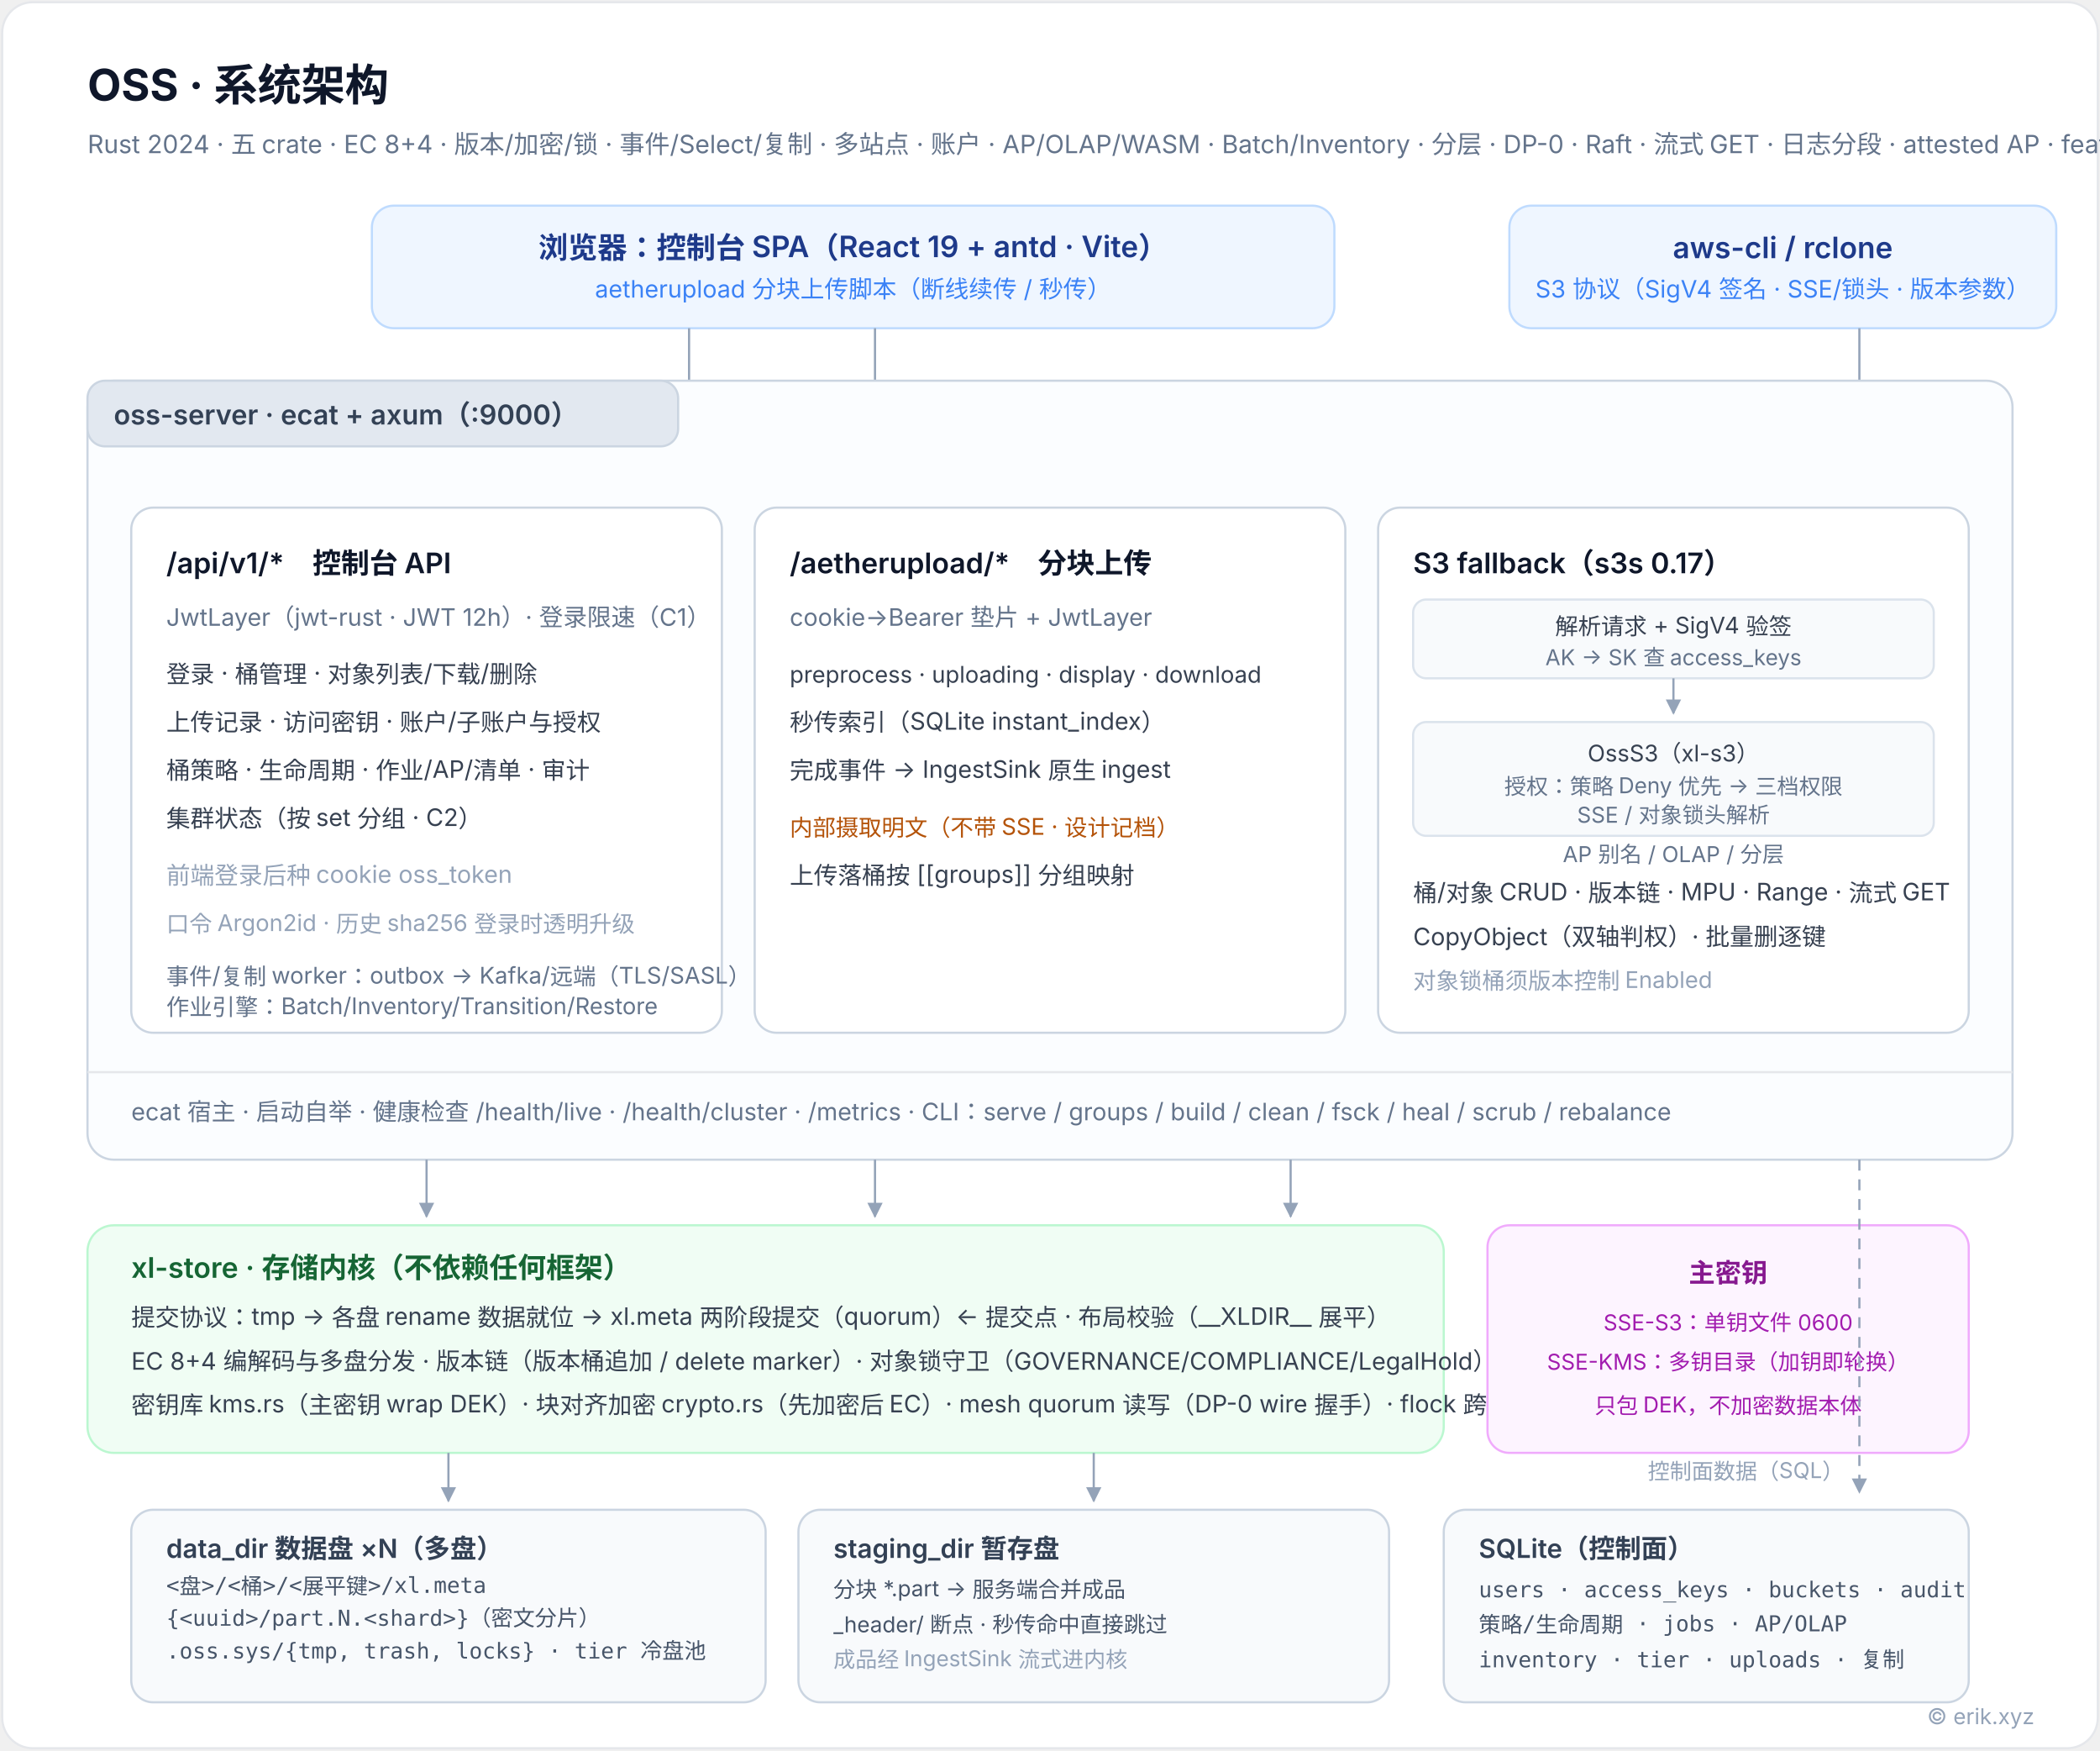
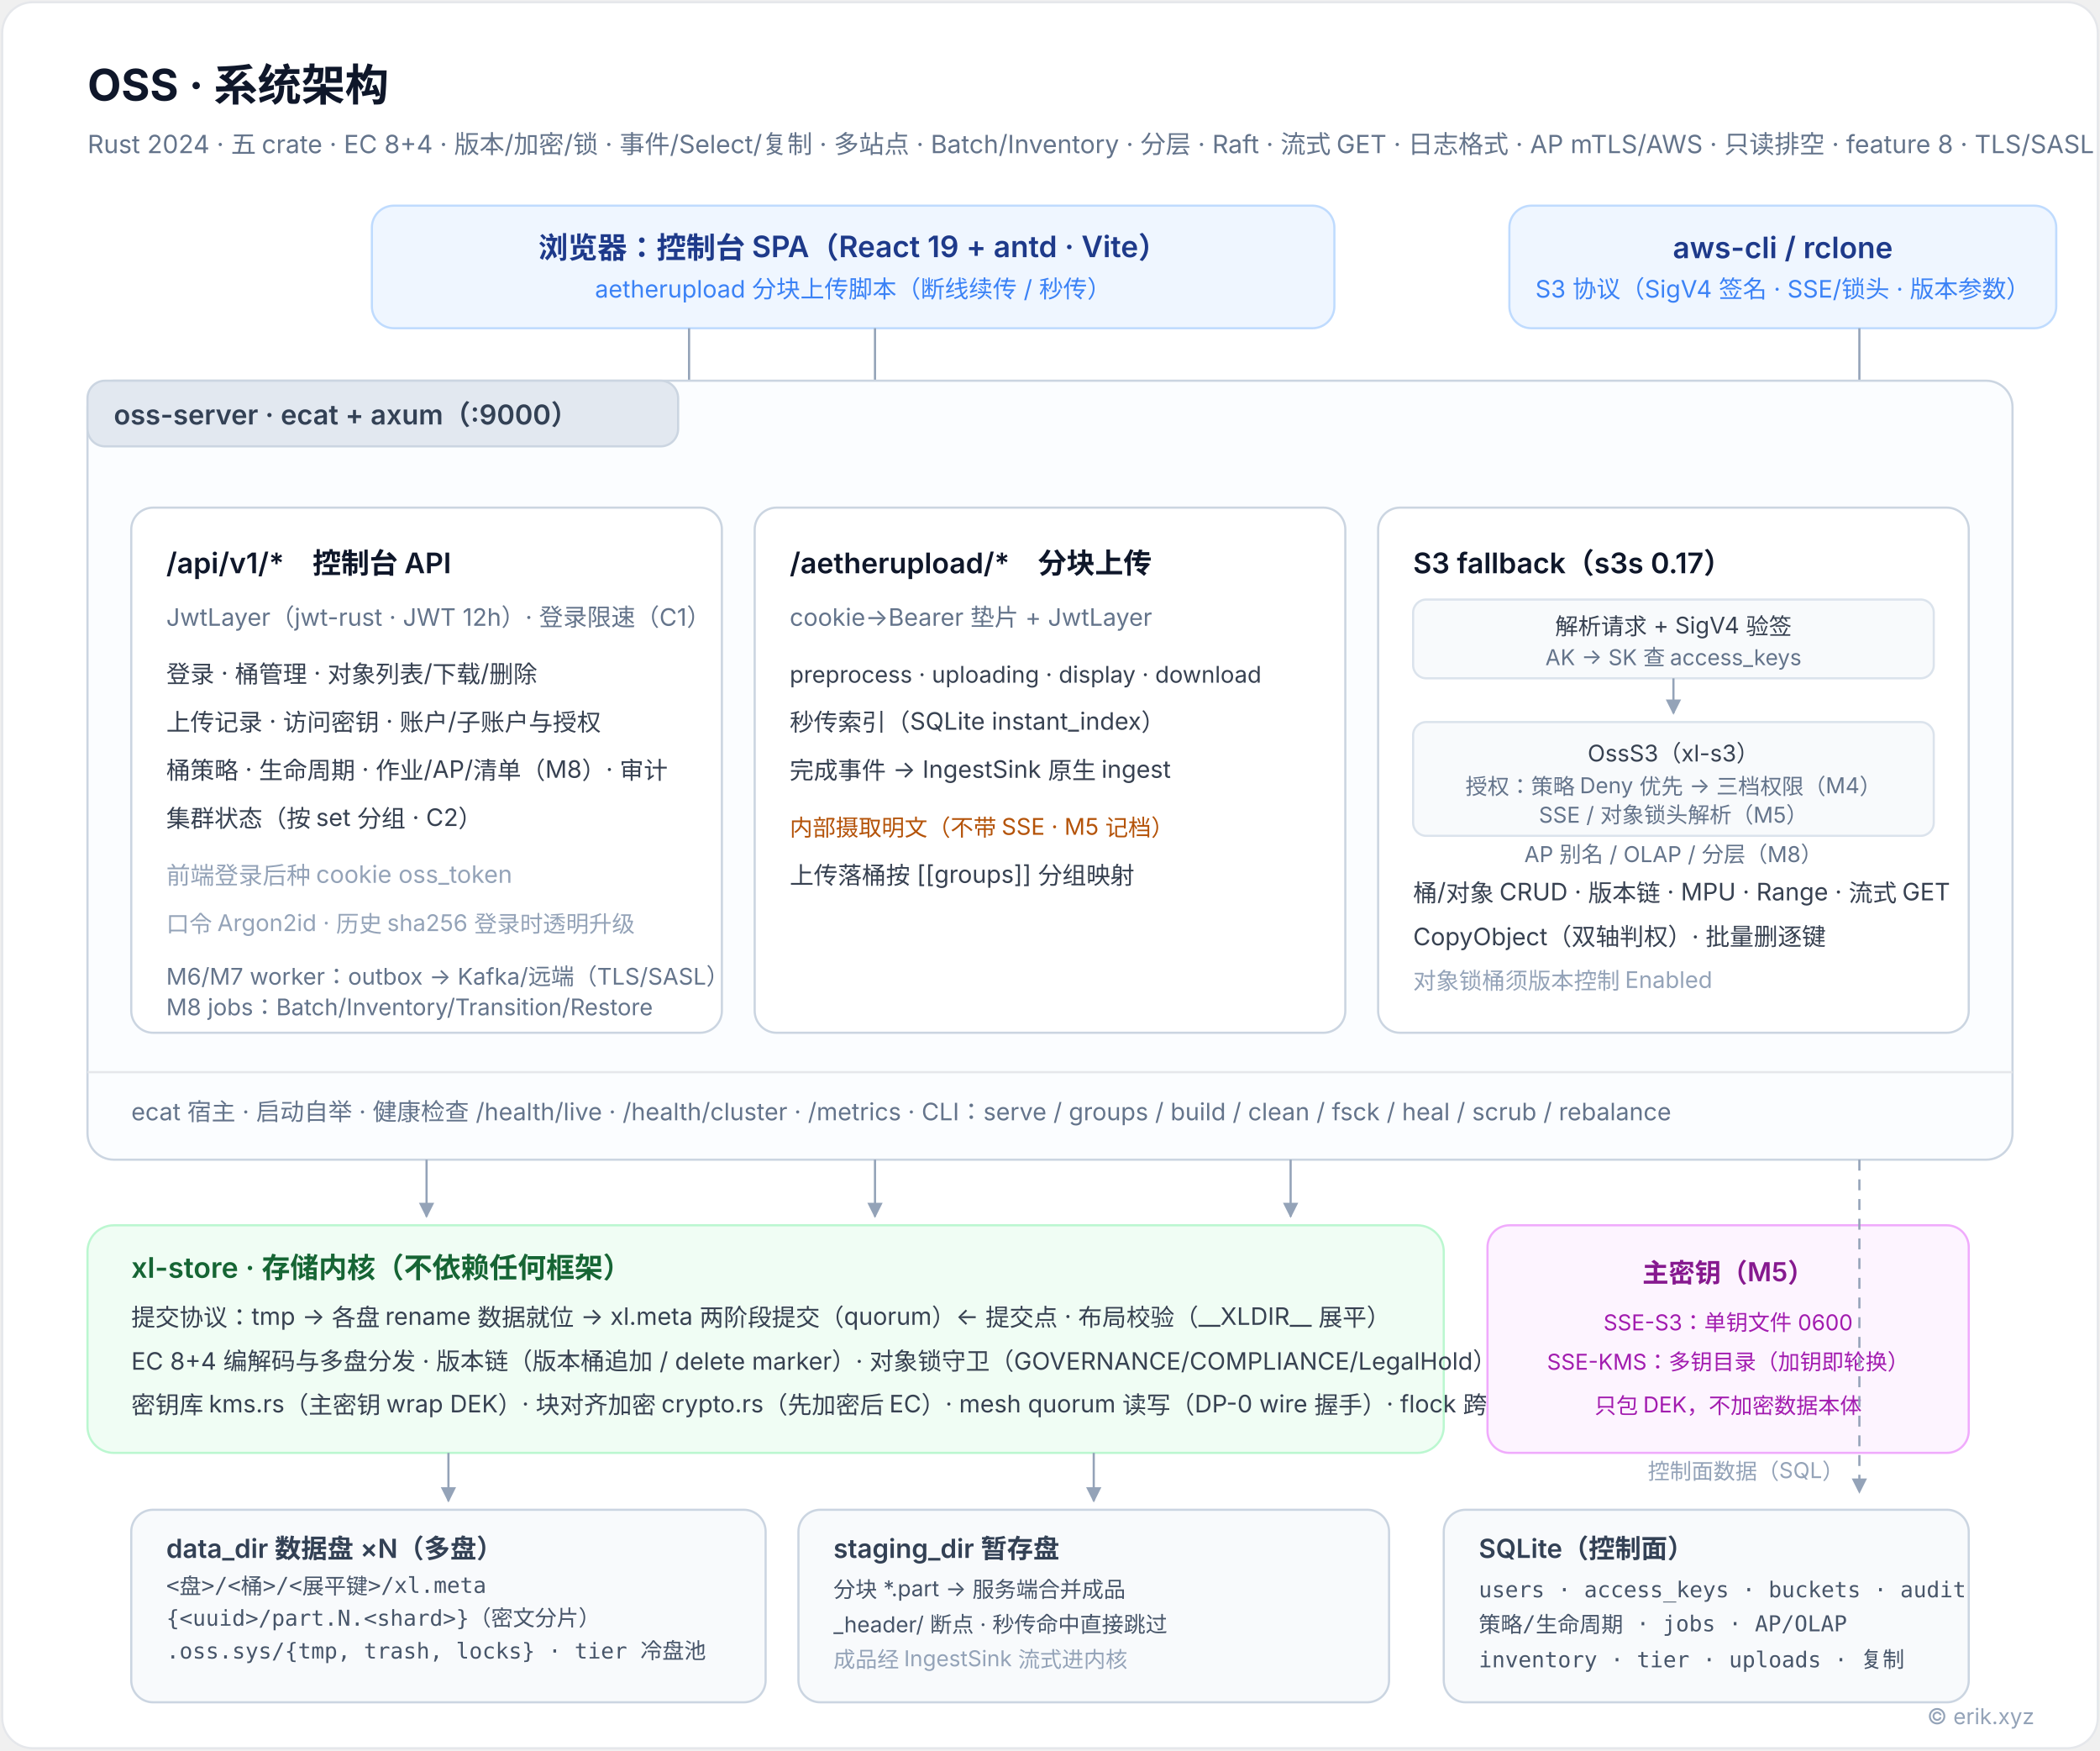
<svg xmlns="http://www.w3.org/2000/svg" viewBox="0 0 960 800" width="960" height="800" font-family="-apple-system, BlinkMacSystemFont, 'Segoe UI', 'Noto Sans SC', 'PingFang SC', 'Microsoft YaHei', sans-serif">
  <defs>
    <marker id="a" viewBox="0 0 10 10" refX="9" refY="5" markerWidth="7" markerHeight="7" orient="auto-start-reverse">
      <path d="M0,0 L10,5 L0,10 z" fill="#94a3b8" />
    </marker>
  </defs>
  <rect x="1" y="1" width="958" height="798" rx="14" fill="#ffffff" stroke="#e5e7eb" />
  <text x="40" y="46" font-size="20" font-weight="700" fill="#0f172a">OSS · 系统架构</text>
-   <text x="40" y="70" font-size="11.5" fill="#64748b">Rust 2024 · 五 crate · EC 8+4 · 版本/加密/锁 · 事件/Select/复制 · 多站点 · 账户 · AP/OLAP/WASM · Batch/Inventory · 分层 · DP-0 · Raft · 流式 GET · 日志分段 · attested AP · feature 8 · TLS/SASL</text>
+   <text x="40" y="70" font-size="11.5" fill="#64748b">Rust 2024 · 五 crate · EC 8+4 · 版本/加密/锁 · 事件/Select/复制 · 多站点 · Batch/Inventory · 分层 · Raft · 流式 GET · 日志格式 · AP mTLS/AWS · 只读排空 · feature 8 · TLS/SASL</text>
  <rect x="690" y="94" width="250" height="56" rx="10" fill="#eff6ff" stroke="#bfdbfe" />
  <text x="815" y="118" font-size="13.5" font-weight="600" fill="#1e3a8a" text-anchor="middle">aws-cli / rclone</text>
  <text x="815" y="136" font-size="11" fill="#3b82f6" text-anchor="middle">S3 协议（SigV4 签名 · SSE/锁头 · 版本参数）</text>
  <rect x="170" y="94" width="440" height="56" rx="10" fill="#eff6ff" stroke="#bfdbfe" />
  <text x="390" y="118" font-size="13.5" font-weight="600" fill="#1e3a8a" text-anchor="middle">浏览器：控制台 SPA（React 19 + antd · Vite）</text>
  <text x="390" y="136" font-size="11" fill="#3b82f6" text-anchor="middle">aetherupload 分块上传脚本（断线续传 / 秒传）</text>
  <line x1="850" y1="150" x2="850" y2="228" stroke="#94a3b8" marker-end="url(#a)" />
  <line x1="315" y1="150" x2="315" y2="228" stroke="#94a3b8" marker-end="url(#a)" />
  <line x1="400" y1="150" x2="400" y2="228" stroke="#94a3b8" marker-end="url(#a)" />
  <rect x="40" y="174" width="880" height="356" rx="12" fill="#fbfdff" stroke="#cbd5e1" />
  <rect x="40" y="174" width="270" height="30" rx="8" fill="#e2e8f0" stroke="#cbd5e1" />
  <text x="52" y="194" font-size="12.5" font-weight="600" fill="#334155">oss-server · ecat + axum（:9000）</text>
  <rect x="60" y="232" width="270" height="240" rx="10" fill="#ffffff" stroke="#cbd5e1" />
  <text x="76" y="262" font-size="13" font-weight="600" fill="#0f172a">/api/v1/*　控制台 API</text>
  <text x="76" y="286" font-size="11" fill="#64748b">JwtLayer（jwt-rust · JWT 12h）· 登录限速（C1）</text>
  <text x="76" y="312" font-size="11" fill="#374151">登录 · 桶管理 · 对象列表/下载/删除</text>
  <text x="76" y="334" font-size="11" fill="#374151">上传记录 · 访问密钥 · 账户/子账户与授权</text>
-   <text x="76" y="356" font-size="11" fill="#374151">桶策略 · 生命周期 · 作业/AP/清单 · 审计</text>
+   <text x="76" y="356" font-size="11" fill="#374151">桶策略 · 生命周期 · 作业/AP/清单（M8）· 审计</text>
  <text x="76" y="378" font-size="11" fill="#374151">集群状态（按 set 分组 · C2）</text>
  <text x="76" y="404" font-size="11" fill="#94a3b8">前端登录后种 cookie oss_token</text>
  <text x="76" y="426" font-size="10.5" fill="#94a3b8">口令 Argon2id · 历史 sha256 登录时透明升级</text>
-   <text x="76" y="450" font-size="10.5" fill="#64748b">事件/复制 worker：outbox → Kafka/远端（TLS/SASL）</text>
-   <text x="76" y="464" font-size="10.5" fill="#64748b">作业引擎：Batch/Inventory/Transition/Restore</text>
+   <text x="76" y="450" font-size="10.5" fill="#64748b">M6/M7 worker：outbox → Kafka/远端（TLS/SASL）</text>
+   <text x="76" y="464" font-size="10.5" fill="#64748b">M8 jobs：Batch/Inventory/Transition/Restore</text>
  <rect x="345" y="232" width="270" height="240" rx="10" fill="#ffffff" stroke="#cbd5e1" />
  <text x="361" y="262" font-size="13" font-weight="600" fill="#0f172a">/aetherupload/*　分块上传</text>
  <text x="361" y="286" font-size="11" fill="#64748b">cookie→Bearer 垫片 + JwtLayer</text>
  <text x="361" y="312" font-size="10.5" fill="#374151">preprocess · uploading · display · download</text>
  <text x="361" y="334" font-size="11" fill="#374151">秒传索引（SQLite instant_index）</text>
  <text x="361" y="356" font-size="11" fill="#374151">完成事件 → IngestSink 原生 ingest</text>
-   <text x="361" y="382" font-size="10.5" fill="#b45309">内部摄取明文（不带 SSE · 设计记档）</text>
+   <text x="361" y="382" font-size="10.5" fill="#b45309">内部摄取明文（不带 SSE · M5 记档）</text>
  <text x="361" y="404" font-size="11" fill="#374151">上传落桶按 [[groups]] 分组映射</text>
  <rect x="630" y="232" width="270" height="240" rx="10" fill="#ffffff" stroke="#cbd5e1" />
  <text x="646" y="262" font-size="13" font-weight="600" fill="#0f172a">S3 fallback（s3s 0.17）</text>
  <rect x="646" y="274" width="238" height="36" rx="6" fill="#f8fafc" stroke="#dbe3ec" />
  <text x="765" y="290" font-size="10.5" fill="#374151" text-anchor="middle">解析请求 + SigV4 验签</text>
  <text x="765" y="304" font-size="10" fill="#64748b" text-anchor="middle">AK → SK 查 access_keys</text>
  <line x1="765" y1="310" x2="765" y2="326" stroke="#94a3b8" marker-end="url(#a)" />
  <rect x="646" y="330" width="238" height="52" rx="6" fill="#f8fafc" stroke="#dbe3ec" />
  <text x="765" y="348" font-size="10.5" fill="#374151" text-anchor="middle">OssS3（xl-s3）</text>
-   <text x="765" y="363" font-size="10" fill="#64748b" text-anchor="middle">授权：策略 Deny 优先 → 三档权限</text>
-   <text x="765" y="376" font-size="10" fill="#64748b" text-anchor="middle">SSE / 对象锁头解析</text>
-   <text x="765" y="394" font-size="10" fill="#64748b" text-anchor="middle">AP 别名 / OLAP / 分层</text>
+   <text x="765" y="363" font-size="10" fill="#64748b" text-anchor="middle">授权：策略 Deny 优先 → 三档权限（M4）</text>
+   <text x="765" y="376" font-size="10" fill="#64748b" text-anchor="middle">SSE / 对象锁头解析（M5）</text>
+   <text x="765" y="394" font-size="10" fill="#64748b" text-anchor="middle">AP 别名 / OLAP / 分层（M8）</text>
  <text x="646" y="412" font-size="11" fill="#374151">桶/对象 CRUD · 版本链 · MPU · Range · 流式 GET</text>
  <text x="646" y="432" font-size="11" fill="#374151">CopyObject（双轴判权）· 批量删逐键</text>
  <text x="646" y="452" font-size="10.5" fill="#94a3b8">对象锁桶须版本控制 Enabled</text>
  <line x1="40" y1="490" x2="920" y2="490" stroke="#e5e7eb" />
  <text x="60" y="512" font-size="11" fill="#64748b">ecat 宿主 · 启动自举 · 健康检查 /health/live · /health/cluster · /metrics · CLI：serve / groups / build / clean / fsck / heal / scrub / rebalance</text>
  <line x1="195" y1="530" x2="195" y2="556" stroke="#94a3b8" marker-end="url(#a)" />
  <line x1="400" y1="530" x2="400" y2="556" stroke="#94a3b8" marker-end="url(#a)" />
  <line x1="590" y1="530" x2="590" y2="556" stroke="#94a3b8" marker-end="url(#a)" />
  <rect x="40" y="560" width="620" height="104" rx="12" fill="#f0fdf4" stroke="#bbf7d0" />
  <text x="60" y="584" font-size="13" font-weight="600" fill="#166534">xl-store · 存储内核（不依赖任何框架）</text>
  <text x="60" y="606" font-size="11" fill="#374151">提交协议：tmp → 各盘 rename 数据就位 → xl.meta 两阶段提交（quorum）← 提交点 · 布局校验（__XLDIR__ 展平）</text>
-   <text x="60" y="626" font-size="11" fill="#374151">EC 8+4 编解码与多盘分发 · 版本链（版本桶追加 / delete marker）· 对象锁守卫（GOVERNANCE/COMPLIANCE/LegalHold） · 复制状态</text>
+   <text x="60" y="626" font-size="11" fill="#374151">EC 8+4 编解码与多盘分发 · 版本链（版本桶追加 / delete marker）· 对象锁守卫（GOVERNANCE/COMPLIANCE/LegalHold） · 复制状态（M6）</text>
  <text x="60" y="646" font-size="11" fill="#374151">密钥库 kms.rs（主密钥 wrap DEK）· 块对齐加密 crypto.rs（先加密后 EC）· mesh quorum 读写（DP-0 wire 握手）· flock 跨进程锁</text>
  <rect x="680" y="560" width="220" height="104" rx="10" fill="#fdf4ff" stroke="#f0abfc" />
-   <text x="790" y="586" font-size="12" font-weight="600" fill="#86198f" text-anchor="middle">主密钥</text>
+   <text x="790" y="586" font-size="12" font-weight="600" fill="#86198f" text-anchor="middle">主密钥（M5）</text>
  <text x="790" y="608" font-size="10" fill="#a21caf" text-anchor="middle">SSE-S3：单钥文件 0600</text>
  <text x="790" y="626" font-size="10" fill="#a21caf" text-anchor="middle">SSE-KMS：多钥目录（加钥即轮换）</text>
  <text x="790" y="646" font-size="10" fill="#a21caf" text-anchor="middle">只包 DEK，不加密数据本体</text>
  <line x1="850" y1="530" x2="850" y2="682" stroke="#94a3b8" stroke-dasharray="5 4" marker-end="url(#a)" />
  <text x="843" y="676" font-size="10" fill="#94a3b8" text-anchor="end">控制面数据（SQL）</text>
  <line x1="205" y1="664" x2="205" y2="686" stroke="#94a3b8" marker-end="url(#a)" />
  <line x1="500" y1="664" x2="500" y2="686" stroke="#94a3b8" marker-end="url(#a)" />
  <rect x="60" y="690" width="290" height="88" rx="10" fill="#f8fafc" stroke="#cbd5e1" />
  <text x="76" y="712" font-size="12" font-weight="600" fill="#334155">data_dir 数据盘 ×N（多盘）</text>
  <text x="76" y="728" font-size="10" fill="#475569" font-family="ui-monospace, SFMono-Regular, Menlo, monospace">&lt;盘&gt;/&lt;桶&gt;/&lt;展平键&gt;/xl.meta</text>
  <text x="76" y="743" font-size="10" fill="#475569" font-family="ui-monospace, SFMono-Regular, Menlo, monospace">{&lt;uuid&gt;/part.N.&lt;shard&gt;}（密文分片）</text>
  <text x="76" y="758" font-size="10" fill="#475569" font-family="ui-monospace, SFMono-Regular, Menlo, monospace">.oss.sys/{tmp, trash, locks} · tier 冷盘池</text>
  <rect x="365" y="690" width="270" height="88" rx="10" fill="#f8fafc" stroke="#cbd5e1" />
  <text x="381" y="712" font-size="12" font-weight="600" fill="#334155">staging_dir 暂存盘</text>
  <text x="381" y="730" font-size="10" fill="#475569">分块 *.part → 服务端合并成品</text>
  <text x="381" y="746" font-size="10" fill="#475569">_header/ 断点 · 秒传命中直接跳过</text>
  <text x="381" y="762" font-size="10" fill="#94a3b8">成品经 IngestSink 流式进内核</text>
  <rect x="660" y="690" width="240" height="88" rx="10" fill="#f8fafc" stroke="#cbd5e1" />
  <text x="676" y="712" font-size="12" font-weight="600" fill="#334155">SQLite（控制面）</text>
  <text x="676" y="730" font-size="10" fill="#475569" font-family="ui-monospace, SFMono-Regular, Menlo, monospace">users · access_keys · buckets · audit</text>
  <text x="676" y="746" font-size="10" fill="#475569" font-family="ui-monospace, SFMono-Regular, Menlo, monospace">策略/生命周期 · jobs · AP/OLAP</text>
  <text x="676" y="762" font-size="10" fill="#475569" font-family="ui-monospace, SFMono-Regular, Menlo, monospace">inventory · tier · uploads · 复制</text>
  <text x="930" y="788" font-size="10" fill="#94a3b8" text-anchor="end">© erik.xyz</text>
</svg>
